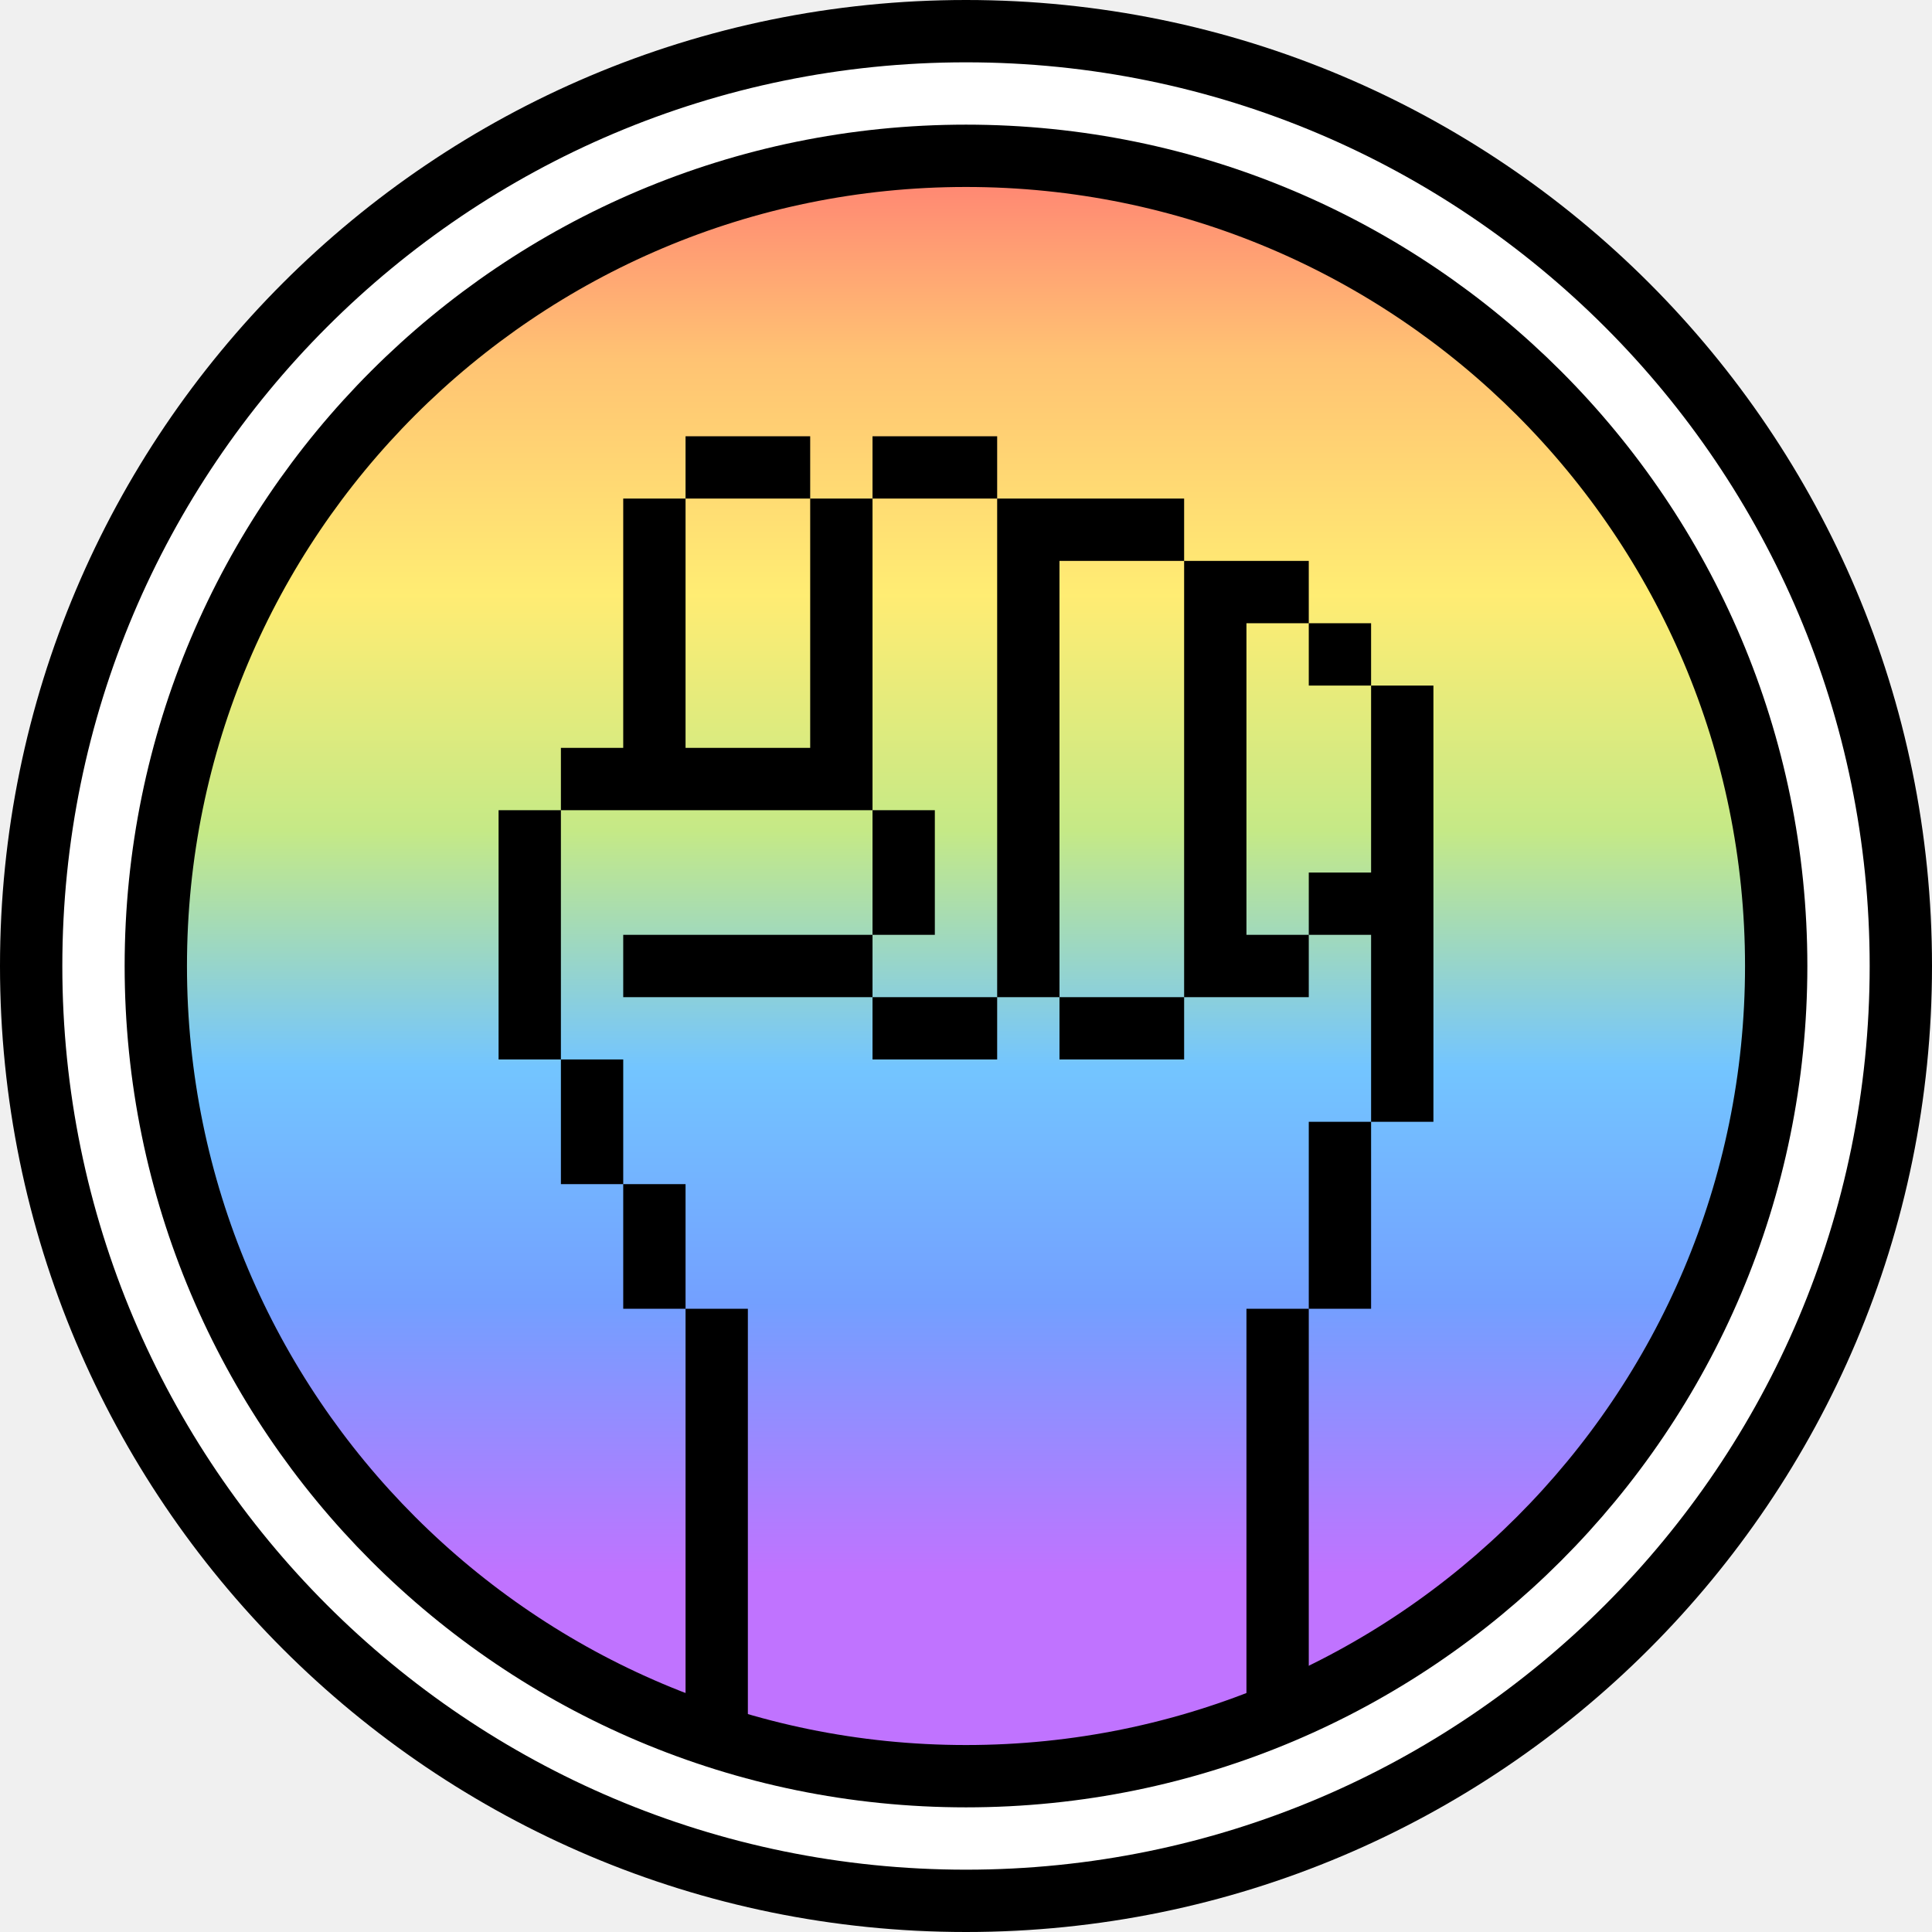
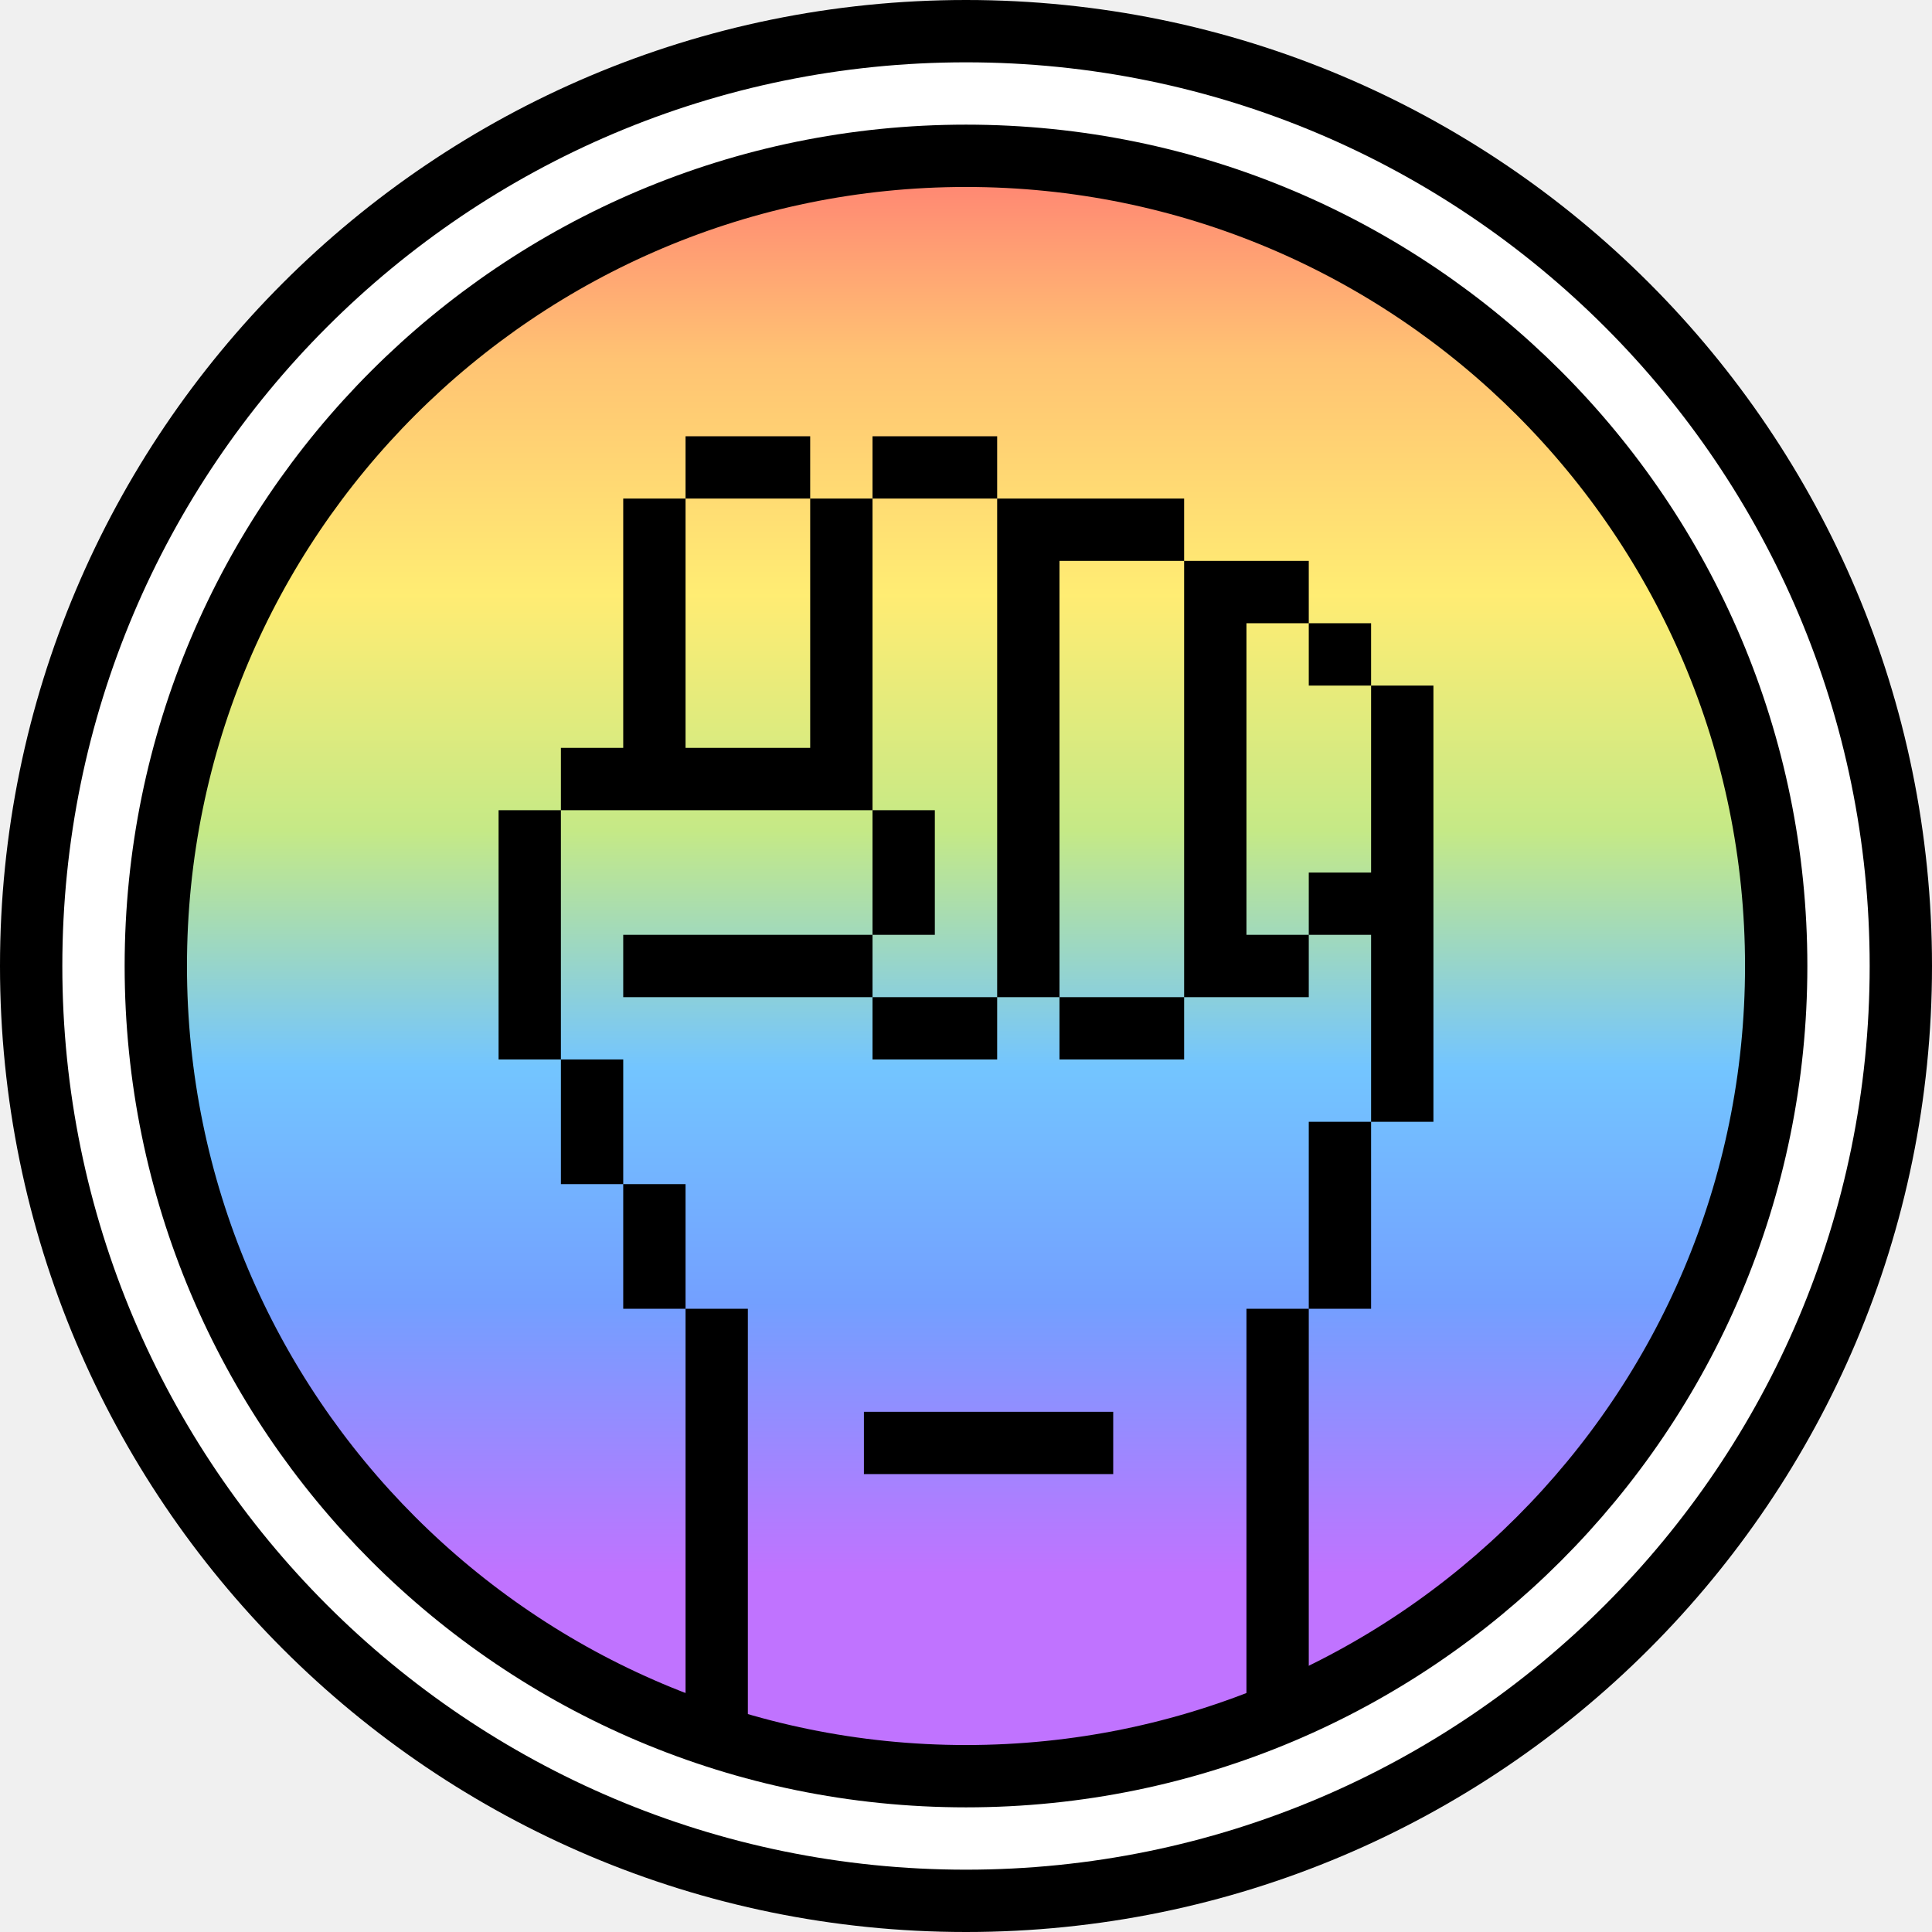
<svg xmlns="http://www.w3.org/2000/svg" width="100%" height="100%" viewBox="0 0 300 300" version="1.1" xml:space="preserve" style="fill-rule:evenodd;clip-rule:evenodd;">
  <g transform="matrix(9.67742,0,0,9.67742,0,0)">
    <circle cx="15.5" cy="15.5" r="15" style="fill:white;stroke:black;stroke-width:1px;" />
  </g>
  <g transform="matrix(9.67742,0,0,9.67742,0,0)">
    <circle cx="15.5" cy="15.5" r="13" style="fill:url(#_Linear1);stroke:black;stroke-width:1px;" />
  </g>
-   <path d="M116.129,203.226L106.452,203.226L106.452,270.968L116.129,270.968L116.129,203.226ZM193.548,203.226L203.226,203.226L203.226,266.129L193.548,270.968L193.548,203.226ZM106.452,183.871L96.774,183.871L96.774,203.226L106.452,203.226L106.452,183.871ZM212.903,174.194L203.226,174.194L203.226,203.226L212.903,203.226L212.903,174.194ZM96.774,164.516L87.097,164.516L87.097,183.871L96.774,183.871L96.774,164.516ZM212.903,106.452L212.903,135.484L203.226,135.484L203.226,145.161L212.903,145.161L212.903,174.194L222.581,174.194L222.581,106.452L212.903,106.452ZM154.839,154.839L135.484,154.839L135.484,164.516L154.839,164.516L154.839,154.839ZM183.871,154.839L164.516,154.839L164.516,164.516L183.871,164.516L183.871,154.839ZM87.097,125.806L77.419,125.806L77.419,164.516L87.097,164.516L87.097,125.806ZM135.484,145.161L96.774,145.161L96.774,154.839L135.484,154.839L135.484,145.161ZM203.226,87.097L183.871,87.097L183.871,154.839L203.226,154.839L203.226,145.161L193.548,145.161L193.548,96.774L203.226,96.774L203.226,87.097ZM183.871,77.419L154.839,77.419L154.839,154.839L164.516,154.839L164.516,87.097L183.871,87.097L183.871,77.419ZM145.161,125.806L135.484,125.806L135.484,145.161L145.161,145.161L145.161,125.806ZM96.774,116.129L87.097,116.129L87.097,125.806L135.484,125.806L135.484,77.419L125.806,77.419L125.806,116.129L106.452,116.129L106.452,77.419L96.774,77.419L96.774,116.129ZM212.903,96.774L203.226,96.774L203.226,106.452L212.903,106.452L212.903,96.774ZM154.839,67.742L135.484,67.742L135.484,77.419L154.839,77.419L154.839,67.742ZM125.806,67.742L106.452,67.742L106.452,77.419L125.806,77.419L125.806,67.742Z" />
+   <path d="M87.097,125.806L87.097,116.129L96.774,116.129L96.774,77.419L106.452,77.419L106.452,116.129L125.806,116.129L125.806,77.419L135.484,77.419L135.484,125.806L87.097,125.806ZM135.484,125.806L145.161,125.806L145.161,145.161L135.484,145.161L135.484,125.806ZM135.484,145.161L135.484,154.839L96.774,154.839L96.774,145.161L135.484,145.161ZM135.484,154.839L154.839,154.839L154.839,164.516L135.484,164.516L135.484,154.839ZM154.839,154.839L154.839,77.419L183.871,77.419L183.871,87.097L164.516,87.097L164.516,154.839L154.839,154.839ZM164.516,154.839L183.871,154.839L183.871,164.516L164.516,164.516L164.516,154.839ZM183.871,154.839L183.871,87.097L203.226,87.097L203.226,96.774L193.548,96.774L193.548,145.161L203.226,145.161L203.226,154.839L183.871,154.839ZM203.226,145.161L203.226,135.484L212.903,135.484L212.903,106.452L222.581,106.452L222.581,174.194L212.903,174.194L212.903,145.161L203.226,145.161ZM212.903,106.452L203.226,106.452L203.226,96.774L212.903,96.774L212.903,106.452ZM154.839,77.419L135.484,77.419L135.484,67.742L154.839,67.742L154.839,77.419ZM125.806,77.419L106.452,77.419L106.452,67.742L125.806,67.742L125.806,77.419ZM212.903,174.194L212.903,203.226L203.226,203.226L203.226,174.194L212.903,174.194ZM96.774,183.871L106.452,183.871L106.452,203.226L96.774,203.226L96.774,183.871ZM87.097,164.516L96.774,164.516L96.774,183.871L87.097,183.871L87.097,164.516ZM87.097,125.806L87.097,164.516L77.419,164.516L77.419,125.806L87.097,125.806ZM106.452,203.226L116.129,203.226L116.129,270.968L106.452,270.968L106.452,203.226ZM203.226,203.226L203.226,266.129L193.548,270.968L193.548,203.226L203.226,203.226ZM172.859,228.899L134.149,228.899L134.149,219.221L172.859,219.221L172.859,228.899Z" />
  <defs>
    <linearGradient id="_Linear1" x1="0" y1="0" x2="1" y2="0" gradientUnits="userSpaceOnUse" gradientTransform="matrix(1.65327e-15,27,-27,1.65327e-15,15.5,2)">
      <stop offset="0" style="stop-color:rgb(255,0,0);stop-opacity:0.55" />
      <stop offset="0.14" style="stop-color:rgb(255,145,0);stop-opacity:0.55" />
      <stop offset="0.28" style="stop-color:rgb(255,221,0);stop-opacity:0.55" />
      <stop offset="0.42" style="stop-color:rgb(149,215,35);stop-opacity:0.55" />
      <stop offset="0.56" style="stop-color:rgb(0,149,255);stop-opacity:0.55" />
      <stop offset="0.7" style="stop-color:rgb(0,81,255);stop-opacity:0.55" />
      <stop offset="0.86" style="stop-color:rgb(140,0,255);stop-opacity:0.55" />
      <stop offset="1" style="stop-color:rgb(140,0,255);stop-opacity:0.55" />
    </linearGradient>
  </defs>
</svg>
